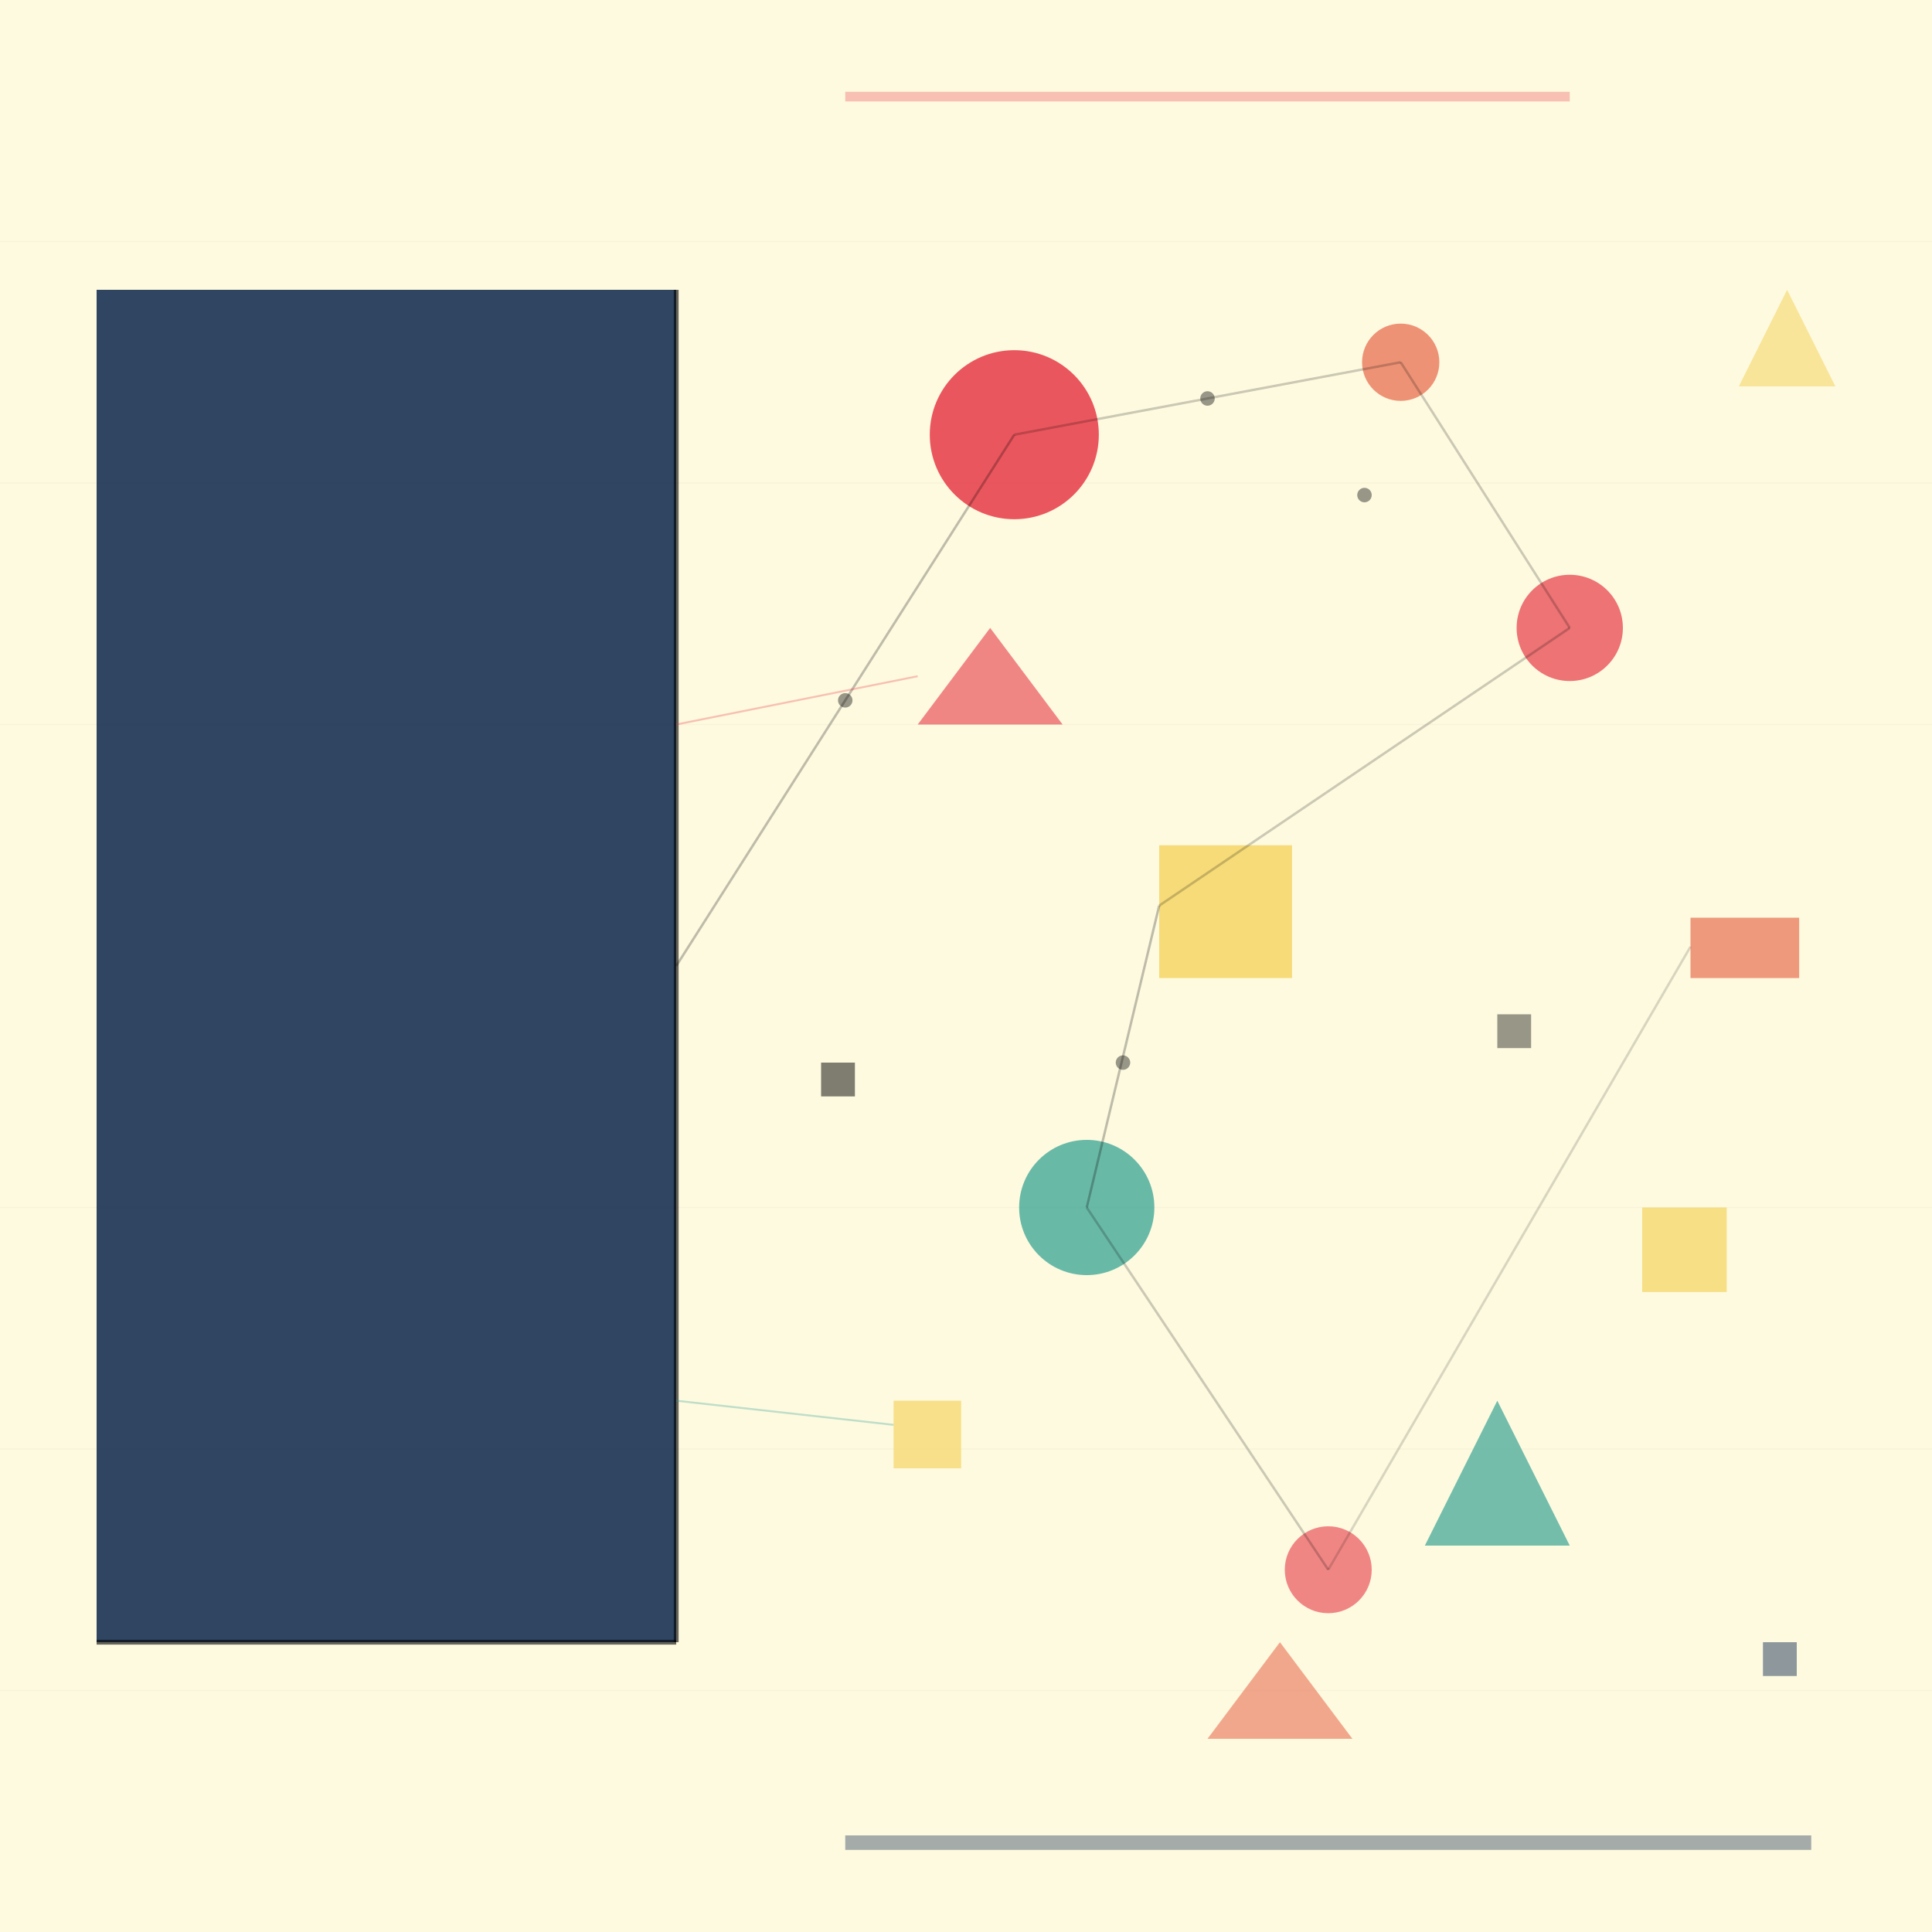
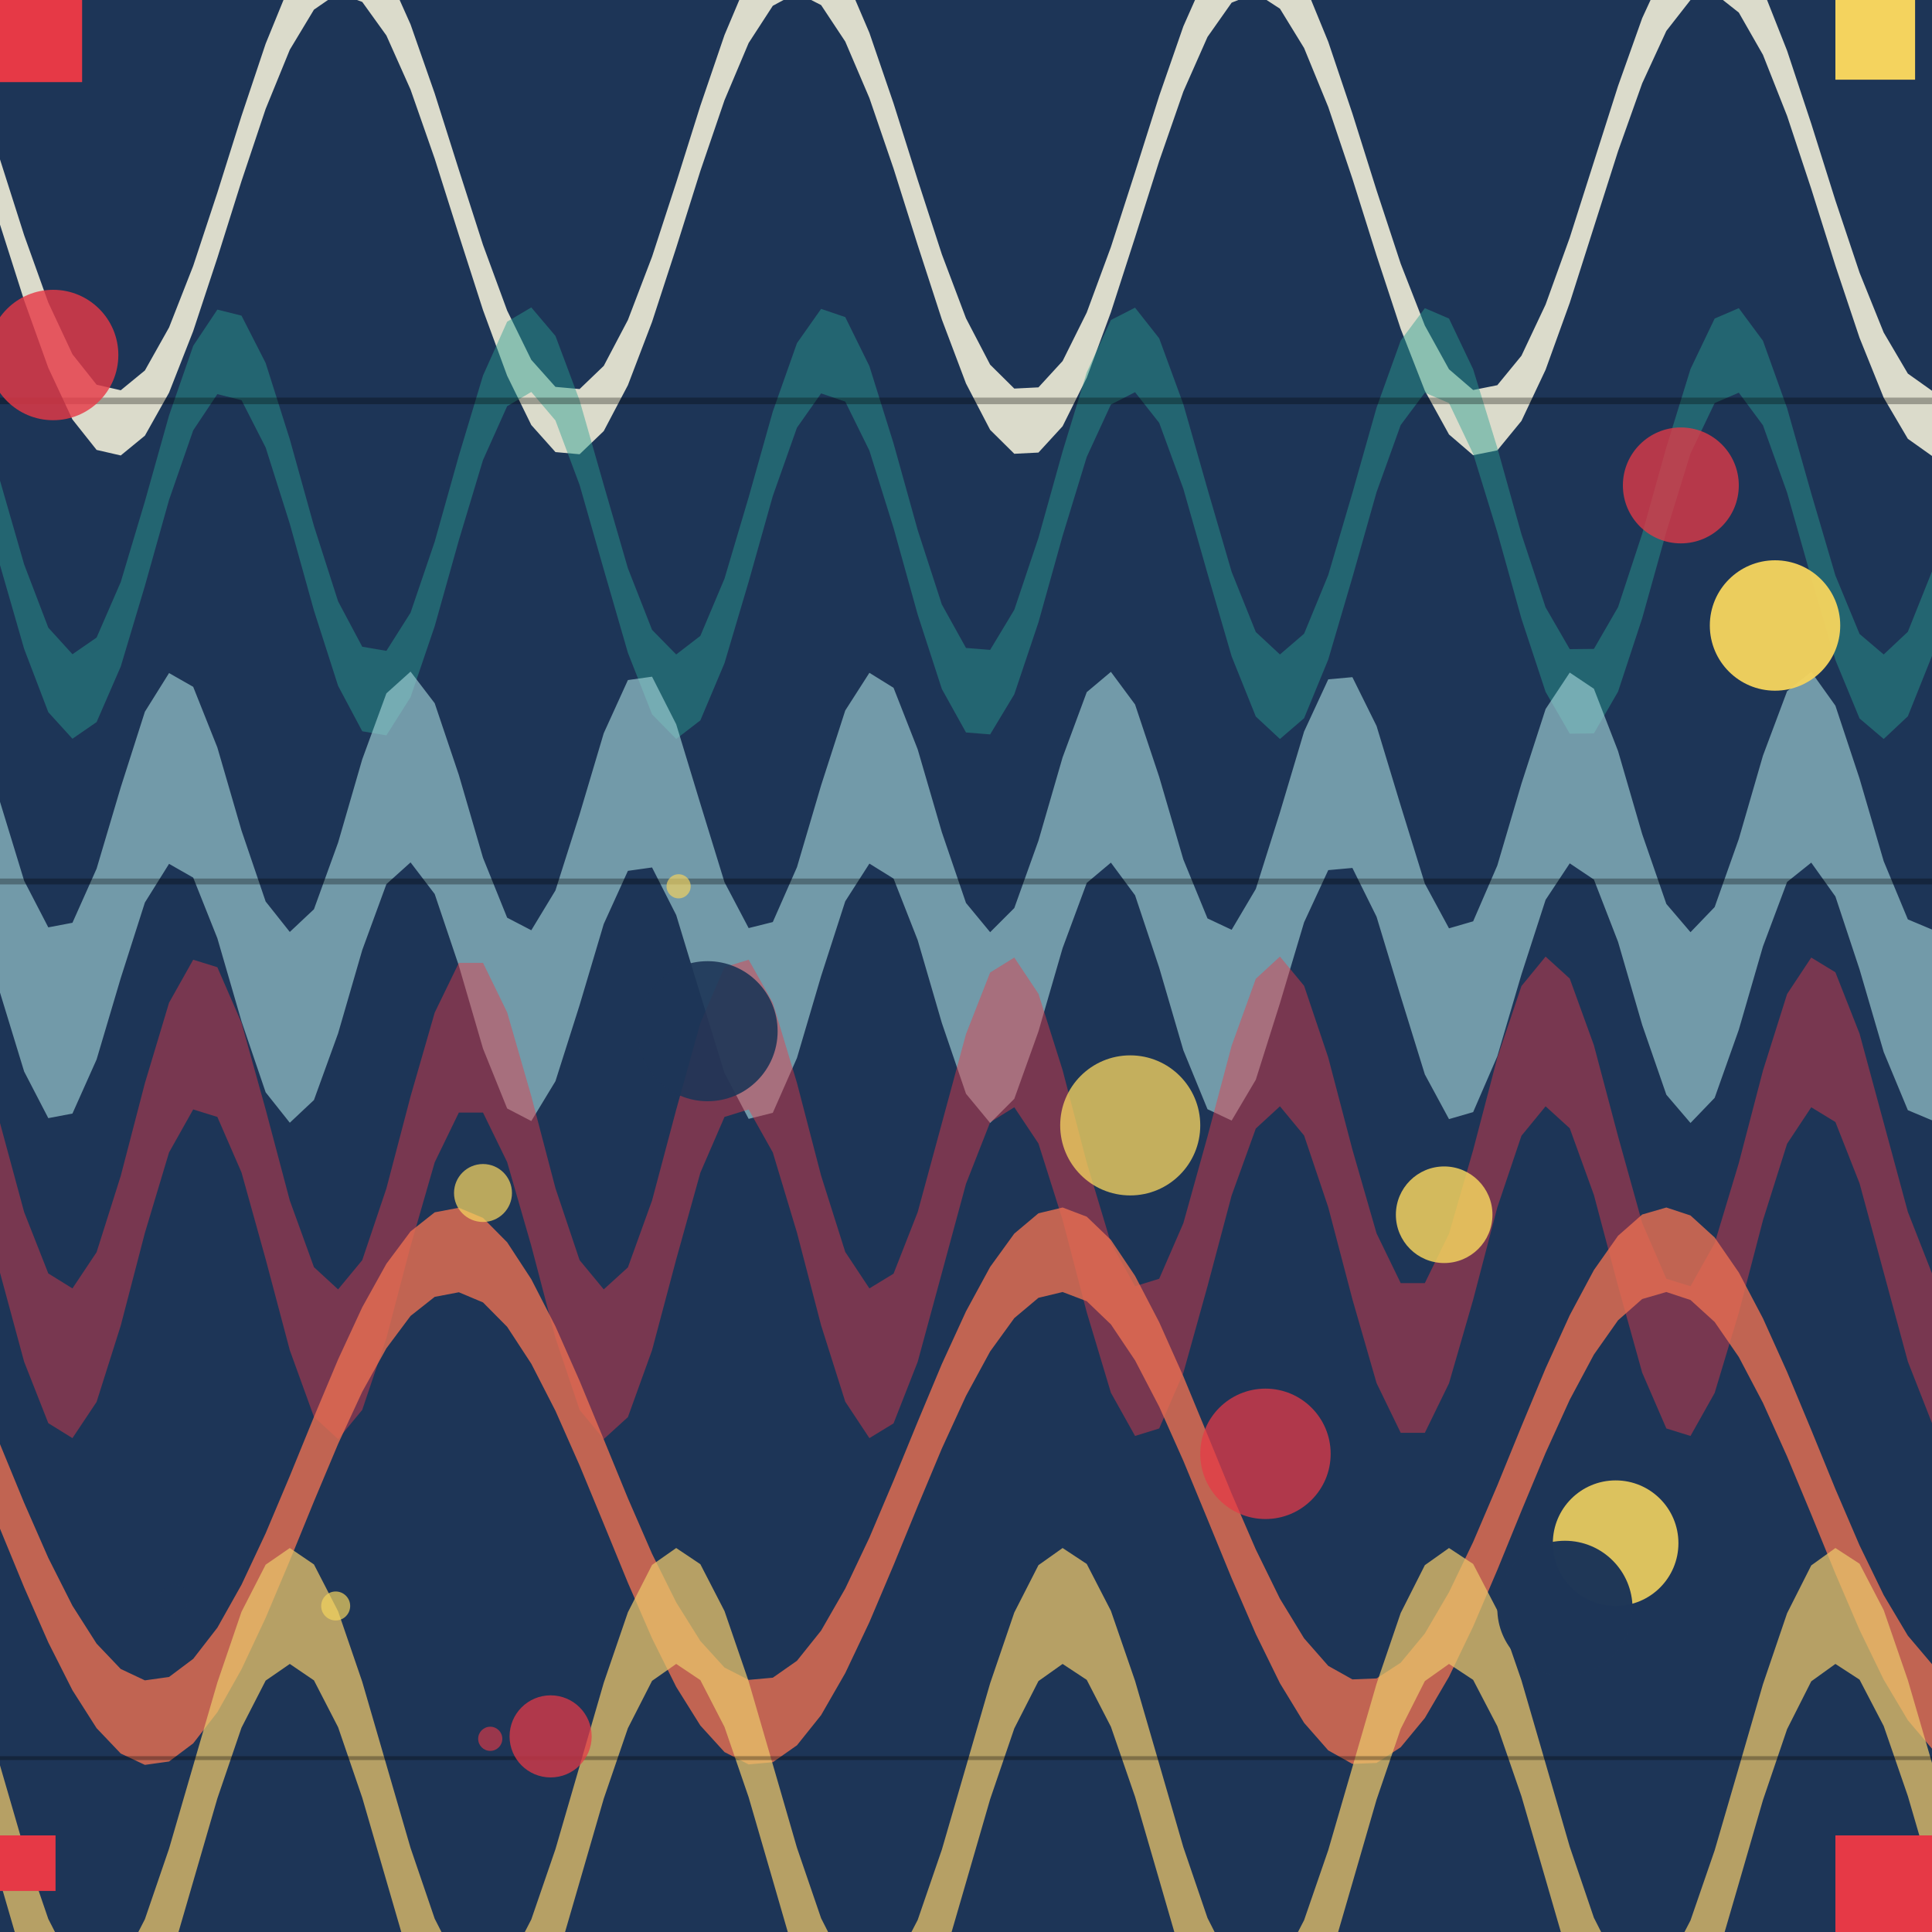
<svg xmlns="http://www.w3.org/2000/svg" viewBox="0 0 800 800" width="800" height="800">
-   <rect width="800" height="800" fill="#FEFAE0" />
-   <line x1="0" y1="100" x2="800" y2="100" stroke="#A89F91" stroke-width="0.5" opacity="0.08" />
-   <line x1="0" y1="200" x2="800" y2="200" stroke="#A89F91" stroke-width="0.5" opacity="0.08" />
-   <line x1="0" y1="300" x2="800" y2="300" stroke="#A89F91" stroke-width="0.5" opacity="0.08" />
-   <line x1="0" y1="500" x2="800" y2="500" stroke="#A89F91" stroke-width="0.5" opacity="0.08" />
-   <line x1="0" y1="600" x2="800" y2="600" stroke="#A89F91" stroke-width="0.5" opacity="0.08" />
-   <line x1="0" y1="700" x2="800" y2="700" stroke="#A89F91" stroke-width="0.5" opacity="0.08" />
-   <rect x="40" y="120" width="240" height="560" fill="#1D3557" opacity="0.92" />
-   <line x1="280" y1="120" x2="280" y2="680" stroke="#000000" stroke-width="2" opacity="0.6" />
-   <line x1="40" y1="680" x2="280" y2="680" stroke="#000000" stroke-width="2" opacity="0.6" />
-   <circle cx="420" cy="180" r="35" fill="#E63946" opacity="0.85" />
-   <circle cx="650" cy="260" r="22" fill="#E63946" opacity="0.7" />
-   <circle cx="550" cy="650" r="18" fill="#E63946" opacity="0.6" />
-   <rect x="480" y="350" width="55" height="55" fill="#F4D35E" opacity="0.8" />
-   <rect x="680" y="500" width="35" height="35" fill="#F4D35E" opacity="0.7" />
-   <rect x="370" y="580" width="28" height="28" fill="#F4D35E" opacity="0.65" />
-   <circle cx="580" cy="150" r="16" fill="#E76F51" opacity="0.75" />
-   <rect x="700" y="380" width="45" height="25" fill="#E76F51" opacity="0.7" />
-   <circle cx="450" cy="500" r="28" fill="#2A9D8F" opacity="0.7" />
-   <polygon points="620,580 650,640 590,640" fill="#2A9D8F" opacity="0.65" />
-   <polygon points="380,300 410,260 440,300" fill="#E63946" opacity="0.6" />
-   <polygon points="720,160 740,120 760,160" fill="#F4D35E" opacity="0.55" />
-   <polygon points="500,720 530,680 560,720" fill="#E76F51" opacity="0.6" />
-   <rect x="340" y="440" width="14" height="14" fill="#000000" opacity="0.5" />
-   <rect x="620" y="420" width="14" height="14" fill="#000000" opacity="0.4" />
-   <rect x="730" y="680" width="14" height="14" fill="#1D3557" opacity="0.5" />
-   <line x1="280" y1="400" x2="420" y2="180" stroke="#000000" stroke-width="1" opacity="0.25" />
-   <line x1="420" y1="180" x2="580" y2="150" stroke="#000000" stroke-width="1" opacity="0.2" />
-   <line x1="580" y1="150" x2="650" y2="260" stroke="#000000" stroke-width="1" opacity="0.2" />
-   <line x1="650" y1="260" x2="480" y2="375" stroke="#000000" stroke-width="1" opacity="0.2" />
-   <line x1="480" y1="375" x2="450" y2="500" stroke="#000000" stroke-width="1" opacity="0.25" />
-   <line x1="450" y1="500" x2="550" y2="650" stroke="#000000" stroke-width="1" opacity="0.2" />
-   <line x1="550" y1="650" x2="700" y2="392" stroke="#000000" stroke-width="1" opacity="0.15" />
-   <line x1="280" y1="300" x2="380" y2="280" stroke="#E63946" stroke-width="0.8" opacity="0.3" />
-   <line x1="280" y1="580" x2="370" y2="590" stroke="#2A9D8F" stroke-width="0.8" opacity="0.3" />
-   <circle cx="350" cy="290" r="3" fill="#000000" opacity="0.4" />
-   <circle cx="500" cy="165" r="3" fill="#000000" opacity="0.4" />
-   <circle cx="565" cy="205" r="3" fill="#000000" opacity="0.4" />
-   <circle cx="465" cy="440" r="3" fill="#000000" opacity="0.4" />
-   <rect x="350" y="760" width="400" height="6" fill="#1D3557" opacity="0.4" />
-   <rect x="350" y="38" width="300" height="4" fill="#E63946" opacity="0.3" />
+   <rect x="0" y="0" width="800" height="800" fill="#1D3557" opacity="1.00" />
+   <polygon points="0.0,66.0 10.0,97.4 20.0,125.3 30.0,146.7 40.0,159.3 50.0,161.6 60.0,153.4 70.0,135.6 80.0,110.1 90.0,79.8 100.0,48.0 110.0,18.1 120.0,-6.4 130.0,-23.0 140.0,-29.9 150.0,-26.2 160.0,-12.3 170.0,10.1 180.0,38.7 190.0,70.3 200.0,101.4 210.0,128.6 220.0,149.0 230.0,160.2 240.0,161.1 250.0,151.5 260.0,132.5 270.0,106.3 280.0,75.6 290.0,43.8 300.0,14.5 310.0,-9.2 320.0,-24.6 330.0,-30.0 340.0,-24.9 350.0,-9.8 360.0,13.6 370.0,42.8 380.0,74.5 390.0,105.3 400.0,131.8 410.0,151.0 420.0,160.9 430.0,160.4 440.0,149.5 450.0,129.4 460.0,102.3 470.0,71.3 480.0,39.7 490.0,10.9 500.0,-11.7 510.0,-25.9 520.0,-29.9 530.0,-23.4 540.0,-7.1 550.0,17.3 560.0,47.0 570.0,78.8 580.0,109.2 590.0,134.8 600.0,152.9 610.0,161.5 620.0,159.5 630.0,147.3 640.0,126.1 650.0,98.4 660.0,67.0 670.0,35.6 680.0,7.5 690.0,-14.2 700.0,-27.0 710.0,-29.7 720.0,-21.8 730.0,-4.3 740.0,21.0 750.0,51.2 760.0,83.0 770.0,112.9 780.0,137.7 790.0,154.7 800.0,161.8 800.0,188.8 790.0,181.7 780.0,164.7 770.0,139.9 760.0,110.0 750.0,78.2 740.0,48.0 730.0,22.7 720.0,5.2 710.0,-2.7 700.0,-0.0 690.0,12.8 680.0,34.5 670.0,62.6 660.0,94.0 650.0,125.4 640.0,153.1 630.0,174.3 620.0,186.5 610.0,188.5 600.0,179.9 590.0,161.8 580.0,136.2 570.0,105.8 560.0,74.0 550.0,44.3 540.0,19.9 530.0,3.6 520.0,-2.9 510.0,1.1 500.0,15.3 490.0,37.9 480.0,66.7 470.0,98.3 460.0,129.3 450.0,156.4 440.0,176.5 430.0,187.4 420.0,187.9 410.0,178.0 400.0,158.8 390.0,132.3 380.0,101.5 370.0,69.8 360.0,40.6 350.0,17.2 340.0,2.1 330.0,-3.0 320.0,2.4 310.0,17.8 300.0,41.5 290.0,70.8 280.0,102.6 270.0,133.3 260.0,159.5 250.0,178.5 240.0,188.1 230.0,187.2 220.0,176.0 210.0,155.6 200.0,128.4 190.0,97.3 180.0,65.7 170.0,37.1 160.0,14.7 150.0,0.8 140.0,-2.9 130.0,4.0 120.0,20.6 110.0,45.1 100.0,75.0 90.0,106.8 80.0,137.1 70.0,162.6 60.0,180.4 50.0,188.6 40.0,186.3 30.0,173.7 20.0,152.3 10.0,124.4 0.0,93.0" fill="#FEFAE0" opacity="0.84" />
+   <polygon points="0.0,199.0 10.0,233.7 20.0,259.9 30.0,270.9 40.0,264.0 50.0,241.0 60.0,207.6 70.0,172.0 80.0,143.2 90.0,128.2 100.0,130.7 110.0,150.3 120.0,181.9 130.0,217.8 140.0,249.0 150.0,267.8 160.0,269.5 170.0,253.7 180.0,224.3 190.0,188.7 200.0,155.5 210.0,133.2 220.0,127.3 230.0,139.1 240.0,165.8 250.0,200.8 260.0,235.3 270.0,260.8 280.0,271.0 290.0,263.3 300.0,239.6 310.0,205.9 320.0,170.4 330.0,142.1 340.0,127.9 350.0,131.3 360.0,151.6 370.0,183.6 380.0,219.5 390.0,250.3 400.0,268.3 410.0,269.1 420.0,252.5 430.0,222.7 440.0,186.9 450.0,154.2 460.0,132.5 470.0,127.4 480.0,140.1 490.0,167.4 500.0,202.5 510.0,236.8 520.0,261.7 530.0,271.0 540.0,262.4 550.0,238.1 560.0,204.1 570.0,168.8 580.0,141.0 590.0,127.6 600.0,131.9 610.0,152.9 620.0,185.4 630.0,221.2 640.0,251.5 650.0,268.8 660.0,268.7 670.0,251.4 680.0,221.0 690.0,185.2 700.0,152.8 710.0,131.9 720.0,127.6 730.0,141.1 740.0,169.0 750.0,204.3 760.0,238.3 770.0,262.5 780.0,271.0 790.0,261.6 800.0,236.6 800.0,271.6 790.0,296.6 780.0,306.0 770.0,297.5 760.0,273.3 750.0,239.3 740.0,204.0 730.0,176.1 720.0,162.6 710.0,166.9 700.0,187.8 690.0,220.2 680.0,256.0 670.0,286.4 660.0,303.7 650.0,303.8 640.0,286.5 630.0,256.2 620.0,220.4 610.0,187.9 600.0,166.9 590.0,162.6 580.0,176.0 570.0,203.8 560.0,239.1 550.0,273.1 540.0,297.4 530.0,306.0 520.0,296.7 510.0,271.8 500.0,237.5 490.0,202.4 480.0,175.1 470.0,162.4 460.0,167.5 450.0,189.2 440.0,221.9 430.0,257.7 420.0,287.5 410.0,304.1 400.0,303.3 390.0,285.3 380.0,254.5 370.0,218.6 360.0,186.6 350.0,166.3 340.0,162.9 330.0,177.1 320.0,205.4 310.0,240.9 300.0,274.6 290.0,298.3 280.0,306.0 270.0,295.8 260.0,270.3 250.0,235.8 240.0,200.8 230.0,174.1 220.0,162.3 210.0,168.2 200.0,190.5 190.0,223.7 180.0,259.3 170.0,288.7 160.0,304.5 150.0,302.8 140.0,284.0 130.0,252.8 120.0,216.9 110.0,185.3 100.0,165.7 90.0,163.2 80.0,178.2 70.0,207.0 60.0,242.6 50.0,276.0 40.0,299.0 30.0,305.9 20.0,294.9 10.0,268.7 0.0,234.0" fill="#2A9D8F" opacity="0.46" />
+   <polygon points="0.0,332.0 10.0,364.7 20.0,384.0 30.0,382.1 40.0,359.7 50.0,326.0 60.0,294.7 70.0,278.7 80.0,284.4 90.0,309.5 100.0,343.9 110.0,373.3 120.0,385.9 130.0,376.5 140.0,348.9 150.0,314.4 160.0,287.1 170.0,278.1 180.0,291.2 190.0,320.9 200.0,355.2 210.0,380.0 220.0,385.2 230.0,368.7 240.0,337.2 250.0,303.6 260.0,281.6 270.0,280.2 280.0,299.9 290.0,332.8 300.0,365.3 310.0,384.3 320.0,381.8 330.0,359.1 340.0,325.2 350.0,294.2 360.0,278.6 370.0,284.8 380.0,310.3 390.0,344.6 400.0,373.9 410.0,386.0 420.0,376.0 430.0,348.1 440.0,313.6 450.0,286.6 460.0,278.2 470.0,291.7 480.0,321.7 490.0,355.9 500.0,380.3 510.0,385.0 520.0,368.1 530.0,336.4 540.0,302.9 550.0,281.3 560.0,280.4 570.0,300.6 580.0,333.6 590.0,365.9 600.0,384.4 610.0,381.5 620.0,358.4 630.0,324.5 640.0,293.6 650.0,278.5 660.0,285.2 670.0,311.0 680.0,345.4 690.0,374.3 700.0,386.0 710.0,375.6 720.0,347.4 730.0,312.9 740.0,286.2 750.0,278.2 760.0,292.2 770.0,322.4 780.0,356.6 790.0,380.7 800.0,384.9 800.0,463.9 790.0,459.7 780.0,435.6 770.0,401.4 760.0,371.2 750.0,357.2 740.0,365.2 730.0,391.9 720.0,426.4 710.0,454.6 700.0,465.0 690.0,453.3 680.0,424.4 670.0,390.0 660.0,364.2 650.0,357.5 640.0,372.6 630.0,403.5 620.0,437.4 610.0,460.5 600.0,463.4 590.0,444.9 580.0,412.6 570.0,379.6 560.0,359.4 550.0,360.3 540.0,381.9 530.0,415.4 520.0,447.1 510.0,464.0 500.0,459.3 490.0,434.9 480.0,400.7 470.0,370.7 460.0,357.2 450.0,365.6 440.0,392.6 430.0,427.1 420.0,455.0 410.0,465.0 400.0,452.9 390.0,423.6 380.0,389.3 370.0,363.8 360.0,357.6 350.0,373.2 340.0,404.2 330.0,438.1 320.0,460.8 310.0,463.3 300.0,444.3 290.0,411.8 280.0,378.9 270.0,359.2 260.0,360.6 250.0,382.6 240.0,416.2 230.0,447.7 220.0,464.2 210.0,459.0 200.0,434.2 190.0,399.9 180.0,370.2 170.0,357.1 160.0,366.1 150.0,393.4 140.0,427.9 130.0,455.5 120.0,464.9 110.0,452.3 100.0,422.9 90.0,388.5 80.0,363.4 70.0,357.7 60.0,373.7 50.0,405.0 40.0,438.7 30.0,461.1 20.0,463.0 10.0,443.7 0.0,411.0" fill="#A8DADC" opacity="0.61" />
+   <polygon points="0.0,465.0 10.0,501.9 20.0,527.3 30.0,533.5 40.0,518.5 50.0,486.9 60.0,448.5 70.0,415.2 80.0,397.4 90.0,400.5 100.0,423.5 110.0,459.4 120.0,497.1 130.0,524.7 140.0,533.9 150.0,521.8 160.0,492.1 170.0,454.0 180.0,419.3 190.0,398.7 200.0,398.7 210.0,419.2 220.0,453.9 230.0,492.0 240.0,521.8 250.0,533.9 260.0,524.8 270.0,497.1 280.0,459.5 290.0,423.6 300.0,400.5 310.0,397.4 320.0,415.2 330.0,448.4 340.0,486.8 350.0,518.4 360.0,533.5 370.0,527.4 380.0,501.9 390.0,465.1 400.0,428.2 410.0,402.7 420.0,396.5 430.0,411.5 440.0,443.1 450.0,481.4 460.0,514.7 470.0,532.6 480.0,529.5 490.0,506.5 500.0,470.6 510.0,433.0 520.0,405.3 530.0,396.1 540.0,408.2 550.0,437.9 560.0,476.0 570.0,510.7 580.0,531.3 590.0,531.3 600.0,510.8 610.0,476.2 620.0,438.0 630.0,408.3 640.0,396.1 650.0,405.2 660.0,432.8 670.0,470.5 680.0,506.4 690.0,529.5 700.0,532.6 710.0,514.8 720.0,481.6 730.0,443.3 740.0,411.6 750.0,396.5 760.0,402.6 770.0,428.0 780.0,464.9 790.0,501.8 800.0,527.3 800.0,589.3 790.0,563.8 780.0,526.9 770.0,490.0 760.0,464.6 750.0,458.5 740.0,473.6 730.0,505.3 720.0,543.6 710.0,576.8 700.0,594.6 690.0,591.5 680.0,568.4 670.0,532.5 660.0,494.8 650.0,467.2 640.0,458.1 630.0,470.3 620.0,500.0 610.0,538.2 600.0,572.8 590.0,593.3 580.0,593.3 570.0,572.7 560.0,538.0 550.0,499.9 540.0,470.2 530.0,458.1 520.0,467.3 510.0,495.0 500.0,532.6 490.0,568.5 480.0,591.5 470.0,594.6 460.0,576.7 450.0,543.4 440.0,505.1 430.0,473.5 420.0,458.5 410.0,464.7 400.0,490.2 390.0,527.1 380.0,563.9 370.0,589.4 360.0,595.5 350.0,580.4 340.0,548.8 330.0,510.4 320.0,477.2 310.0,459.4 300.0,462.5 290.0,485.6 280.0,521.5 270.0,559.1 260.0,586.8 250.0,595.9 240.0,583.8 230.0,554.0 220.0,515.9 210.0,481.2 200.0,460.7 190.0,460.7 180.0,481.3 170.0,516.0 160.0,554.1 150.0,583.8 140.0,595.9 130.0,586.7 120.0,559.1 110.0,521.4 100.0,485.5 90.0,462.5 80.0,459.4 70.0,477.2 60.0,510.5 50.0,548.9 40.0,580.5 30.0,595.5 20.0,589.3 10.0,563.9 0.0,527.0" fill="#E63946" opacity="0.45" />
+   <polygon points="0.0,598.0 10.0,622.3 20.0,645.1 30.0,664.9 40.0,680.6 50.0,691.1 60.0,695.8 70.0,694.4 80.0,686.9 90.0,674.0 100.0,656.2 110.0,634.9 120.0,611.2 130.0,586.7 140.0,562.9 150.0,541.3 160.0,523.3 170.0,509.9 180.0,502.0 190.0,500.1 200.0,504.3 210.0,514.4 220.0,529.7 230.0,549.2 240.0,571.8 250.0,596.0 260.0,620.4 270.0,643.4 280.0,663.5 290.0,679.5 300.0,690.5 310.0,695.6 320.0,694.7 330.0,687.7 340.0,675.2 350.0,657.8 360.0,636.7 370.0,613.1 380.0,588.7 390.0,564.8 400.0,543.0 410.0,524.6 420.0,510.8 430.0,502.4 440.0,500.0 450.0,503.8 460.0,513.4 470.0,528.3 480.0,547.5 490.0,569.9 500.0,594.1 510.0,618.5 520.0,641.6 530.0,662.0 540.0,678.4 550.0,689.8 560.0,695.4 570.0,695.0 580.0,688.5 590.0,676.4 600.0,659.3 610.0,638.5 620.0,615.1 630.0,590.6 640.0,566.6 650.0,544.6 660.0,525.9 670.0,511.7 680.0,502.9 690.0,500.0 700.0,503.3 710.0,512.4 720.0,526.9 730.0,545.9 740.0,568.1 750.0,592.1 760.0,616.6 770.0,639.9 780.0,660.5 790.0,677.3 800.0,689.1 800.0,724.1 790.0,712.3 780.0,695.5 770.0,674.9 760.0,651.6 750.0,627.1 740.0,603.1 730.0,580.9 720.0,561.9 710.0,547.4 700.0,538.3 690.0,535.0 680.0,537.9 670.0,546.7 660.0,560.9 650.0,579.6 640.0,601.6 630.0,625.6 620.0,650.1 610.0,673.5 600.0,694.3 590.0,711.4 580.0,723.5 570.0,730.0 560.0,730.4 550.0,724.8 540.0,713.4 530.0,697.0 520.0,676.6 510.0,653.5 500.0,629.1 490.0,604.9 480.0,582.5 470.0,563.3 460.0,548.4 450.0,538.8 440.0,535.0 430.0,537.4 420.0,545.8 410.0,559.6 400.0,578.0 390.0,599.8 380.0,623.7 370.0,648.1 360.0,671.7 350.0,692.8 340.0,710.2 330.0,722.7 320.0,729.7 310.0,730.6 300.0,725.5 290.0,714.5 280.0,698.5 270.0,678.4 260.0,655.4 250.0,631.0 240.0,606.8 230.0,584.2 220.0,564.7 210.0,549.4 200.0,539.3 190.0,535.1 180.0,537.0 170.0,544.9 160.0,558.3 150.0,576.3 140.0,597.9 130.0,621.7 120.0,646.2 110.0,669.9 100.0,691.2 90.0,709.0 80.0,721.9 70.0,729.4 60.0,730.8 50.0,726.1 40.0,715.6 30.0,699.9 20.0,680.1 10.0,657.3 0.0,633.0" fill="#E76F51" opacity="0.81" />
+   <polygon points="0.0,731.0 10.0,765.4 20.0,794.6 30.0,814.1 40.0,821.0 50.0,814.2 60.0,794.7 70.0,765.5 80.0,731.1 90.0,696.7 100.0,667.4 110.0,647.9 120.0,641.0 130.0,647.8 140.0,667.2 150.0,696.4 160.0,730.8 170.0,765.2 180.0,794.5 190.0,814.1 200.0,821.0 210.0,814.2 220.0,794.8 230.0,765.7 240.0,731.3 250.0,696.8 260.0,667.6 270.0,648.0 280.0,641.0 290.0,647.7 300.0,667.1 310.0,696.2 320.0,730.6 330.0,765.1 340.0,794.3 350.0,814.0 360.0,821.0 370.0,814.3 380.0,795.0 390.0,765.9 400.0,731.5 410.0,697.0 420.0,667.7 430.0,648.1 440.0,641.0 450.0,647.6 460.0,667.0 470.0,696.0 480.0,730.4 490.0,764.9 500.0,794.2 510.0,813.9 520.0,821.0 530.0,814.4 540.0,795.1 550.0,766.1 560.0,731.7 570.0,697.2 580.0,667.9 590.0,648.1 600.0,641.0 610.0,647.6 620.0,666.8 630.0,695.8 640.0,730.2 650.0,764.7 660.0,794.1 670.0,813.8 680.0,821.0 690.0,814.5 700.0,795.2 710.0,766.2 720.0,731.9 730.0,697.4 740.0,668.0 750.0,648.2 760.0,641.0 770.0,647.5 780.0,666.7 790.0,695.7 800.0,730.0 800.0,778.0 790.0,743.7 780.0,714.7 770.0,695.5 760.0,689.0 750.0,696.2 740.0,716.0 730.0,745.4 720.0,779.9 710.0,814.2 700.0,843.2 690.0,862.5 680.0,869.0 670.0,861.8 660.0,842.1 650.0,812.7 640.0,778.2 630.0,743.8 620.0,714.8 610.0,695.6 600.0,689.0 590.0,696.1 580.0,715.9 570.0,745.2 560.0,779.7 550.0,814.1 540.0,843.1 530.0,862.4 520.0,869.0 510.0,861.9 500.0,842.2 490.0,812.9 480.0,778.4 470.0,744.0 460.0,715.0 450.0,695.6 440.0,689.0 430.0,696.1 420.0,715.7 410.0,745.0 400.0,779.5 390.0,813.9 380.0,843.0 370.0,862.3 360.0,869.0 350.0,862.0 340.0,842.3 330.0,813.1 320.0,778.6 310.0,744.2 300.0,715.1 290.0,695.7 280.0,689.0 270.0,696.0 260.0,715.6 250.0,744.8 240.0,779.3 230.0,813.7 220.0,842.8 210.0,862.2 200.0,869.0 190.0,862.1 180.0,842.5 170.0,813.2 160.0,778.8 150.0,744.4 140.0,715.2 130.0,695.8 120.0,689.0 110.0,695.9 100.0,715.4 90.0,744.7 80.0,779.1 70.0,813.5 60.0,842.7 50.0,862.2 40.0,869.0 30.0,862.1 20.0,842.6 10.0,813.4 0.0,779.0" fill="#E9C46A" opacity="0.75" />
+   <line x1="0" y1="166" x2="800" y2="166" stroke="#000000" stroke-width="2.734" opacity="0.30" />
+   <line x1="0" y1="365" x2="800" y2="365" stroke="#000000" stroke-width="2.436" opacity="0.30" />
+   <line x1="0" y1="728" x2="800" y2="728" stroke="#000000" stroke-width="1.607" opacity="0.30" />
+   <circle cx="669" cy="639" r="26" fill="#F4D35E" opacity="0.89" />
+   <circle cx="72" cy="662" r="6" fill="#1D3557" opacity="0.77" />
+   <circle cx="468" cy="466" r="29" fill="#F4D35E" opacity="0.77" />
+   <circle cx="228" cy="719" r="17" fill="#E63946" opacity="0.73" />
+   <circle cx="281" cy="367" r="5" fill="#F4D35E" opacity="0.67" />
+   <circle cx="648" cy="666" r="28" fill="#1D3557" opacity="0.99" />
+   <circle cx="735" cy="259" r="27" fill="#F4D35E" opacity="0.96" />
+   <circle cx="139" cy="665" r="6" fill="#F4D35E" opacity="0.70" />
+   <circle cx="203" cy="720" r="5" fill="#E63946" opacity="0.62" />
+   <circle cx="22" cy="147" r="27" fill="#E63946" opacity="0.81" />
+   <circle cx="598" cy="503" r="20" fill="#F4D35E" opacity="0.84" />
+   <circle cx="200" cy="494" r="12" fill="#F4D35E" opacity="0.73" />
+   <circle cx="524" cy="602" r="27" fill="#E63946" opacity="0.73" />
+   <circle cx="696" cy="201" r="24" fill="#E63946" opacity="0.76" />
+   <circle cx="293" cy="427" r="29" fill="#1D3557" opacity="0.90" />
+   <rect x="0" y="0" width="34" height="34" fill="#E63946" opacity="1.00" />
+   <rect x="760" y="0" width="33" height="33" fill="#F4D35E" opacity="1.00" />
+   <rect x="0" y="760" width="23" height="23" fill="#E63946" opacity="1.00" />
+   <rect x="760" y="760" width="40" height="40" fill="#E63946" opacity="1.00" />
</svg>
